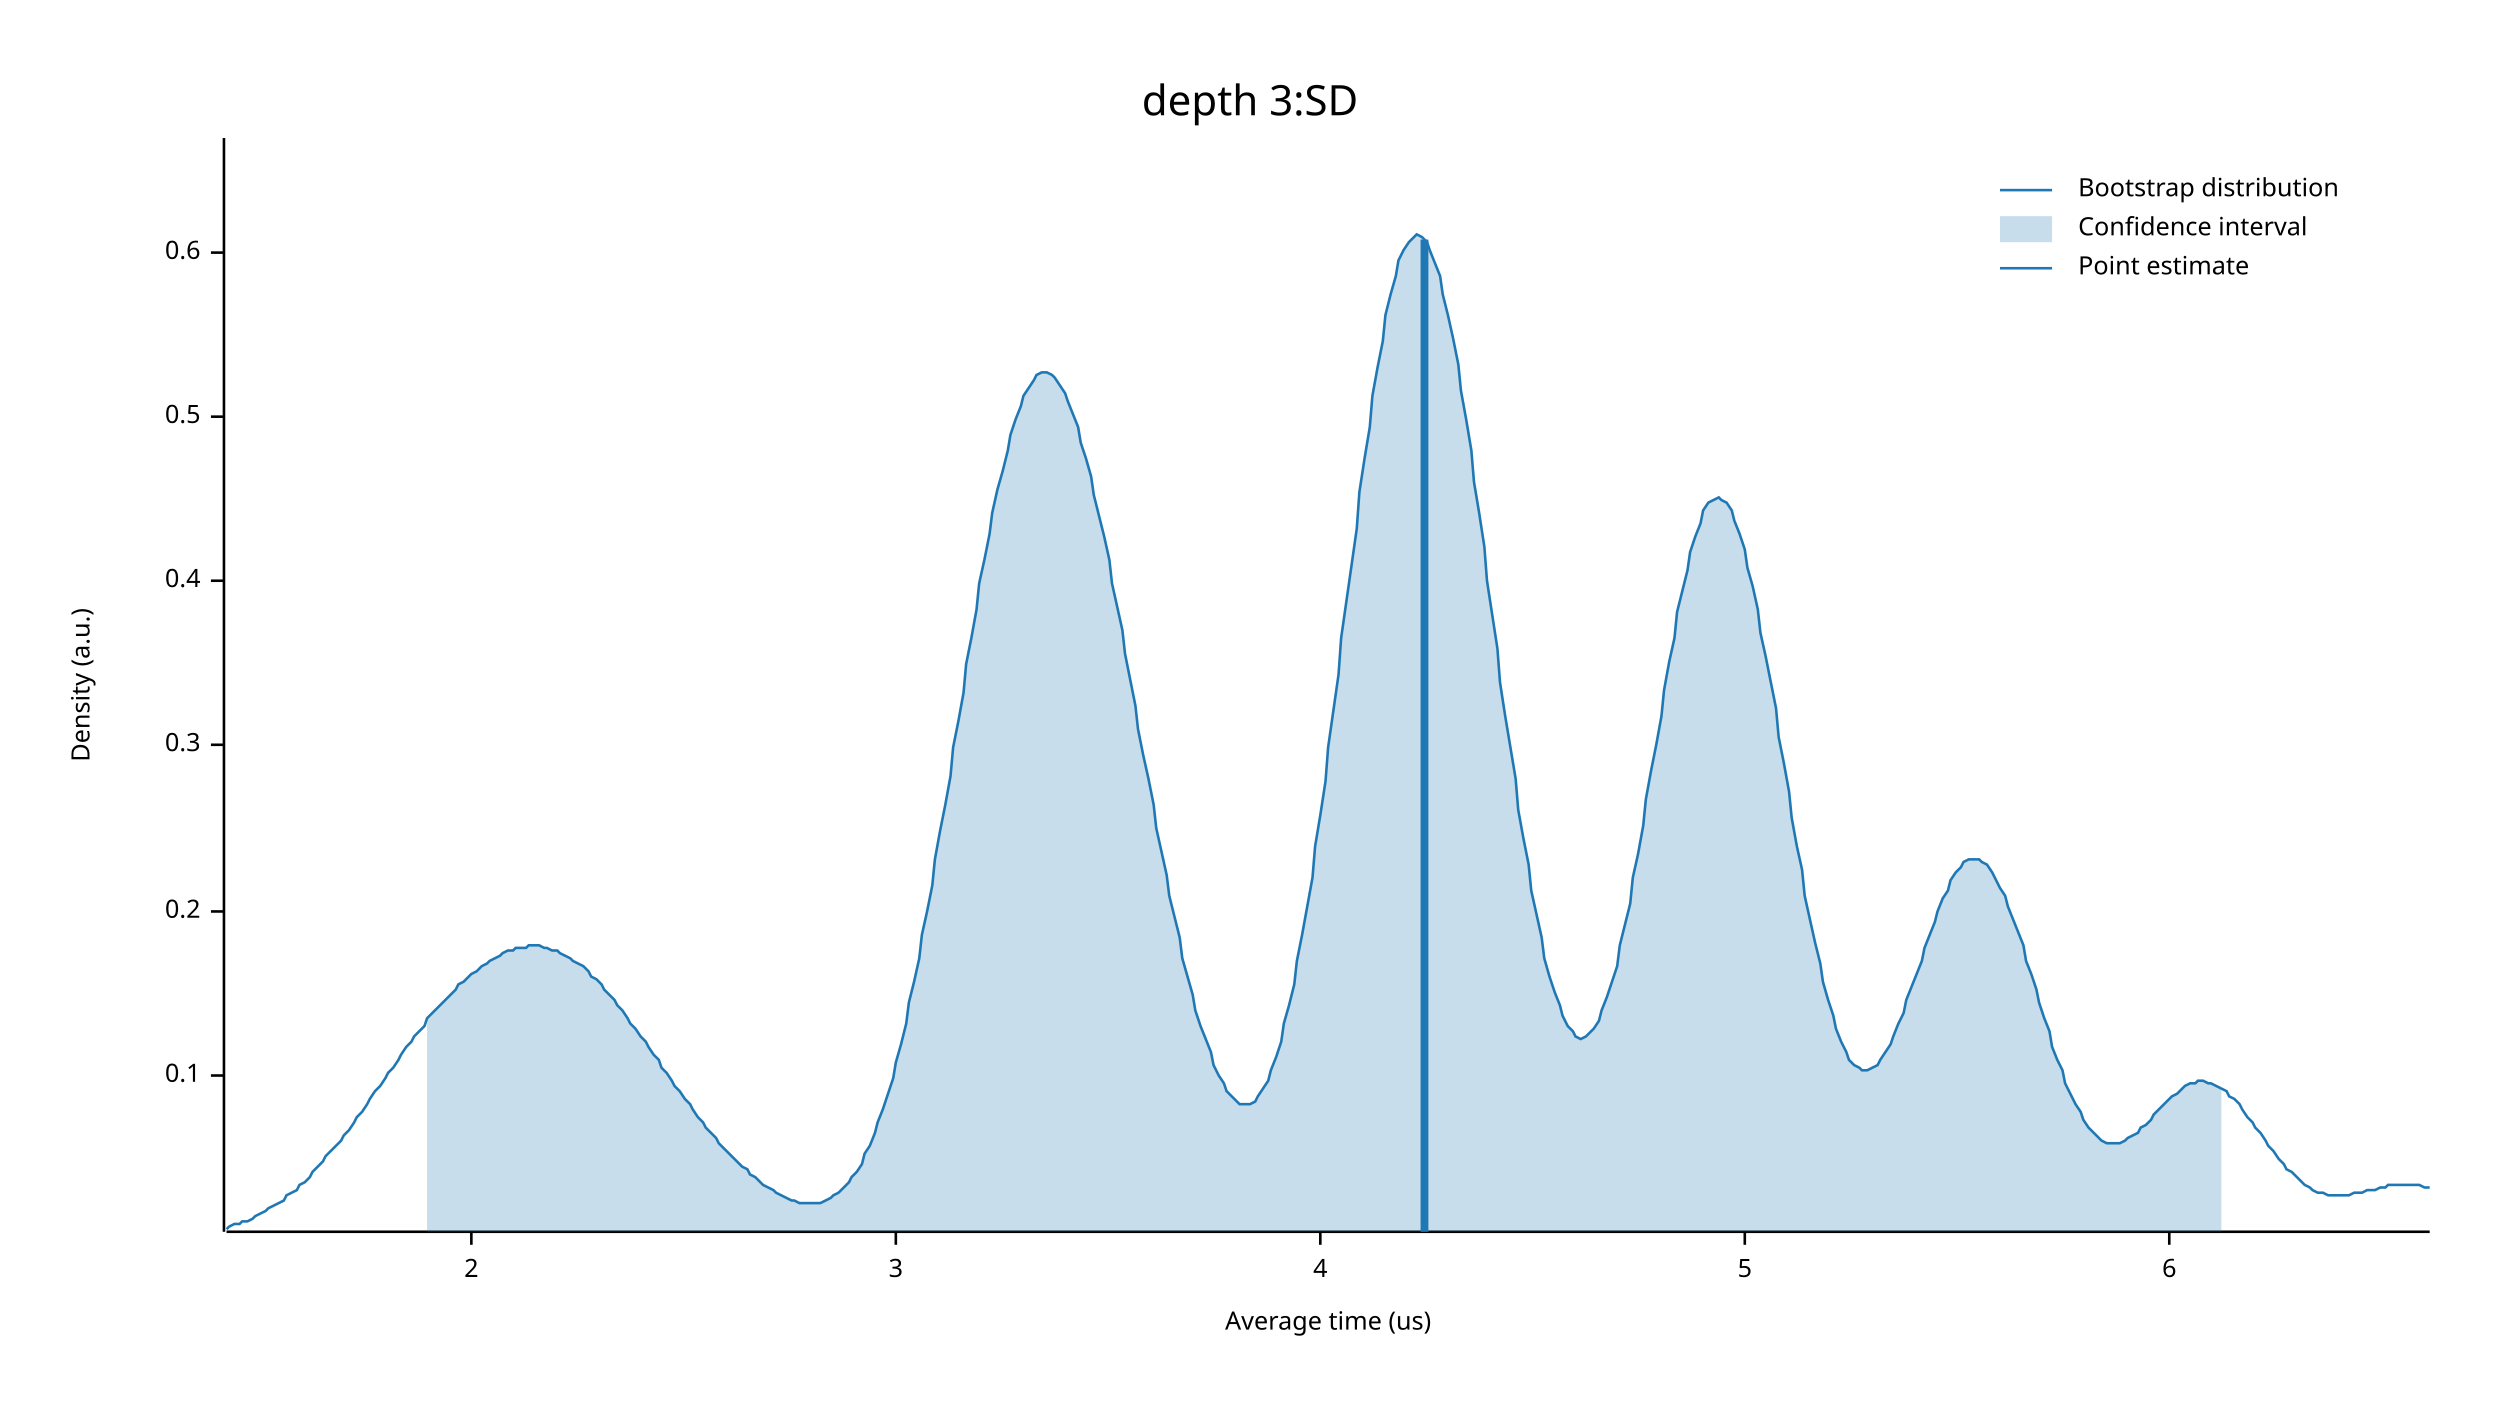
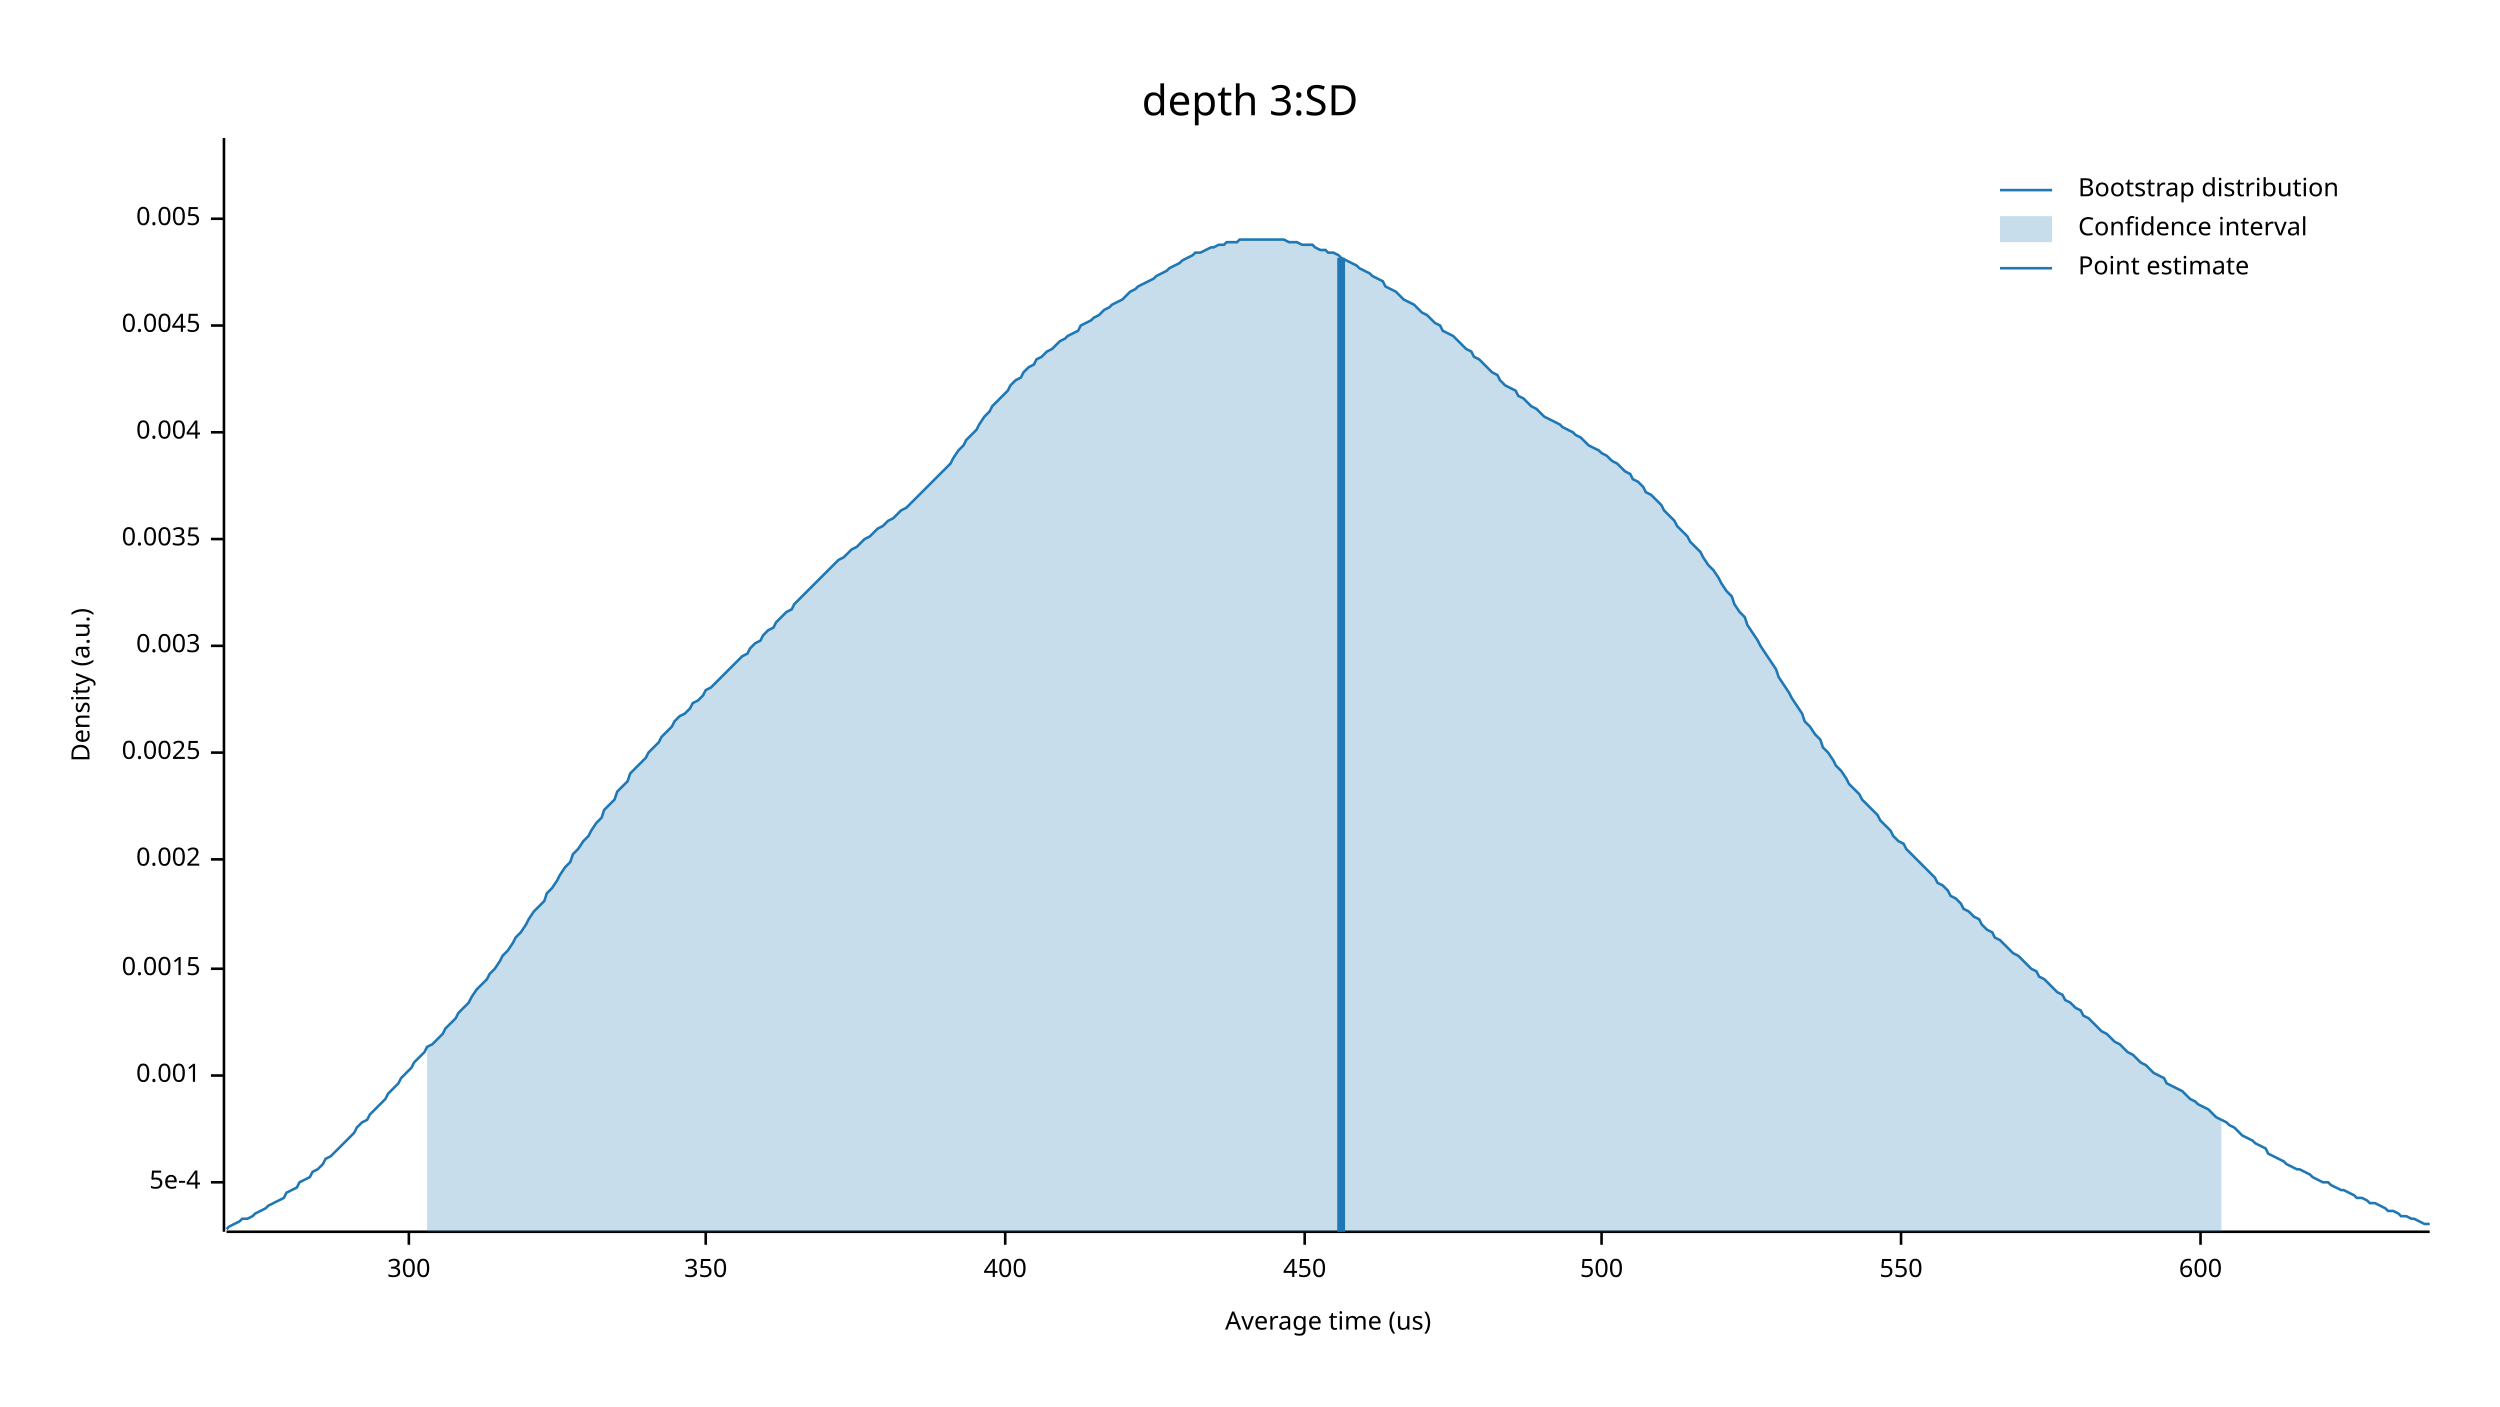
<svg xmlns="http://www.w3.org/2000/svg" width="960" height="540" viewBox="0 0 960 540">
  <text x="480" y="32" dy="0.76em" text-anchor="middle" font-family="sans-serif" font-size="16.129" opacity="1" fill="#000000">
depth 3:SD
</text>
  <text x="27" y="263" dy="0.76em" text-anchor="middle" font-family="sans-serif" font-size="9.677" opacity="1" fill="#000000" transform="rotate(270, 27, 263)">
Density (a.u.)
</text>
  <text x="510" y="513" dy="-0.5ex" text-anchor="middle" font-family="sans-serif" font-size="9.677" opacity="1" fill="#000000">
Average time (us)
</text>
  <polyline fill="none" opacity="1" stroke="#000000" stroke-width="1" points="86,53 86,473 " />
+   <text x="77" y="454" dy="0.5ex" text-anchor="end" font-family="sans-serif" font-size="9.677" opacity="1" fill="#000000">
+ 5e-4
+ </text>
+   <polyline fill="none" opacity="1" stroke="#000000" stroke-width="1" points="81,454 86,454 " />
  <text x="77" y="413" dy="0.5ex" text-anchor="end" font-family="sans-serif" font-size="9.677" opacity="1" fill="#000000">
- 0.1
+ 0.001
</text>
  <polyline fill="none" opacity="1" stroke="#000000" stroke-width="1" points="81,413 86,413 " />
-   <text x="77" y="350" dy="0.5ex" text-anchor="end" font-family="sans-serif" font-size="9.677" opacity="1" fill="#000000">
- 0.2
+   <text x="77" y="372" dy="0.5ex" text-anchor="end" font-family="sans-serif" font-size="9.677" opacity="1" fill="#000000">
+ 0.0015
</text>
-   <polyline fill="none" opacity="1" stroke="#000000" stroke-width="1" points="81,350 86,350 " />
-   <text x="77" y="286" dy="0.5ex" text-anchor="end" font-family="sans-serif" font-size="9.677" opacity="1" fill="#000000">
- 0.3
+   <polyline fill="none" opacity="1" stroke="#000000" stroke-width="1" points="81,372 86,372 " />
+   <text x="77" y="330" dy="0.5ex" text-anchor="end" font-family="sans-serif" font-size="9.677" opacity="1" fill="#000000">
+ 0.002
</text>
-   <polyline fill="none" opacity="1" stroke="#000000" stroke-width="1" points="81,286 86,286 " />
-   <text x="77" y="223" dy="0.5ex" text-anchor="end" font-family="sans-serif" font-size="9.677" opacity="1" fill="#000000">
- 0.4
+   <polyline fill="none" opacity="1" stroke="#000000" stroke-width="1" points="81,330 86,330 " />
+   <text x="77" y="289" dy="0.5ex" text-anchor="end" font-family="sans-serif" font-size="9.677" opacity="1" fill="#000000">
+ 0.0025
</text>
-   <polyline fill="none" opacity="1" stroke="#000000" stroke-width="1" points="81,223 86,223 " />
-   <text x="77" y="160" dy="0.5ex" text-anchor="end" font-family="sans-serif" font-size="9.677" opacity="1" fill="#000000">
- 0.5
+   <polyline fill="none" opacity="1" stroke="#000000" stroke-width="1" points="81,289 86,289 " />
+   <text x="77" y="248" dy="0.5ex" text-anchor="end" font-family="sans-serif" font-size="9.677" opacity="1" fill="#000000">
+ 0.003
</text>
-   <polyline fill="none" opacity="1" stroke="#000000" stroke-width="1" points="81,160 86,160 " />
-   <text x="77" y="97" dy="0.5ex" text-anchor="end" font-family="sans-serif" font-size="9.677" opacity="1" fill="#000000">
- 0.6
+   <polyline fill="none" opacity="1" stroke="#000000" stroke-width="1" points="81,248 86,248 " />
+   <text x="77" y="207" dy="0.5ex" text-anchor="end" font-family="sans-serif" font-size="9.677" opacity="1" fill="#000000">
+ 0.0035
</text>
-   <polyline fill="none" opacity="1" stroke="#000000" stroke-width="1" points="81,97 86,97 " />
+   <polyline fill="none" opacity="1" stroke="#000000" stroke-width="1" points="81,207 86,207 " />
+   <text x="77" y="166" dy="0.5ex" text-anchor="end" font-family="sans-serif" font-size="9.677" opacity="1" fill="#000000">
+ 0.004
+ </text>
+   <polyline fill="none" opacity="1" stroke="#000000" stroke-width="1" points="81,166 86,166 " />
+   <text x="77" y="125" dy="0.5ex" text-anchor="end" font-family="sans-serif" font-size="9.677" opacity="1" fill="#000000">
+ 0.0045
+ </text>
+   <polyline fill="none" opacity="1" stroke="#000000" stroke-width="1" points="81,125 86,125 " />
+   <text x="77" y="84" dy="0.5ex" text-anchor="end" font-family="sans-serif" font-size="9.677" opacity="1" fill="#000000">
+ 0.005
+ </text>
+   <polyline fill="none" opacity="1" stroke="#000000" stroke-width="1" points="81,84 86,84 " />
  <polyline fill="none" opacity="1" stroke="#000000" stroke-width="1" points="87,473 933,473 " />
-   <text x="181" y="483" dy="0.76em" text-anchor="middle" font-family="sans-serif" font-size="9.677" opacity="1" fill="#000000">
- 2
+   <text x="157" y="483" dy="0.76em" text-anchor="middle" font-family="sans-serif" font-size="9.677" opacity="1" fill="#000000">
+ 300
</text>
-   <polyline fill="none" opacity="1" stroke="#000000" stroke-width="1" points="181,473 181,478 " />
-   <text x="344" y="483" dy="0.76em" text-anchor="middle" font-family="sans-serif" font-size="9.677" opacity="1" fill="#000000">
- 3
+   <polyline fill="none" opacity="1" stroke="#000000" stroke-width="1" points="157,473 157,478 " />
+   <text x="271" y="483" dy="0.76em" text-anchor="middle" font-family="sans-serif" font-size="9.677" opacity="1" fill="#000000">
+ 350
</text>
-   <polyline fill="none" opacity="1" stroke="#000000" stroke-width="1" points="344,473 344,478 " />
-   <text x="507" y="483" dy="0.76em" text-anchor="middle" font-family="sans-serif" font-size="9.677" opacity="1" fill="#000000">
- 4
+   <polyline fill="none" opacity="1" stroke="#000000" stroke-width="1" points="271,473 271,478 " />
+   <text x="386" y="483" dy="0.76em" text-anchor="middle" font-family="sans-serif" font-size="9.677" opacity="1" fill="#000000">
+ 400
</text>
-   <polyline fill="none" opacity="1" stroke="#000000" stroke-width="1" points="507,473 507,478 " />
-   <text x="670" y="483" dy="0.76em" text-anchor="middle" font-family="sans-serif" font-size="9.677" opacity="1" fill="#000000">
- 5
+   <polyline fill="none" opacity="1" stroke="#000000" stroke-width="1" points="386,473 386,478 " />
+   <text x="501" y="483" dy="0.76em" text-anchor="middle" font-family="sans-serif" font-size="9.677" opacity="1" fill="#000000">
+ 450
</text>
-   <polyline fill="none" opacity="1" stroke="#000000" stroke-width="1" points="670,473 670,478 " />
-   <text x="833" y="483" dy="0.76em" text-anchor="middle" font-family="sans-serif" font-size="9.677" opacity="1" fill="#000000">
- 6
+   <polyline fill="none" opacity="1" stroke="#000000" stroke-width="1" points="501,473 501,478 " />
+   <text x="615" y="483" dy="0.76em" text-anchor="middle" font-family="sans-serif" font-size="9.677" opacity="1" fill="#000000">
+ 500
</text>
-   <polyline fill="none" opacity="1" stroke="#000000" stroke-width="1" points="833,473 833,478 " />
-   <polyline fill="none" opacity="1" stroke="#1F78B4" stroke-width="1" points="87,472 88,471 90,470 92,470 93,469 95,469 97,468 98,467 100,466 102,465 103,464 105,463 107,462 109,461 110,459 112,458 114,457 115,455 117,454 119,452 120,450 122,448 124,446 125,444 127,442 129,440 131,438 132,436 134,434 136,431 137,429 139,427 141,424 142,422 144,419 146,417 148,414 149,412 151,410 153,407 154,405 156,402 158,400 159,398 161,396 163,394 164,391 166,389 168,387 170,385 171,384 173,382 175,380 176,378 178,377 180,375 181,374 183,373 185,371 187,370 188,369 190,368 192,367 193,366 195,365 197,365 198,364 200,364 202,364 203,363 205,363 207,363 209,364 210,364 212,365 214,365 215,366 217,367 219,368 220,369 222,370 224,371 226,373 227,375 229,376 231,378 232,380 234,382 236,384 237,386 239,388 241,391 242,393 244,395 246,398 248,400 249,402 251,405 253,407 254,410 256,412 258,415 259,417 261,419 263,422 265,424 266,426 268,429 270,431 271,433 273,435 275,437 276,439 278,441 280,443 281,444 283,446 285,448 287,449 288,451 290,452 292,454 293,455 295,456 297,457 298,458 300,459 302,460 304,461 305,461 307,462 309,462 310,462 312,462 314,462 315,462 317,461 319,460 320,459 322,458 324,456 326,454 327,452 329,450 331,447 332,443 334,440 336,435 337,431 339,426 341,420 343,414 344,408 346,401 348,393 349,385 351,377 353,368 354,359 356,350 358,340 359,330 361,319 363,309 365,298 366,287 368,277 370,266 371,255 373,245 375,234 376,224 378,215 380,205 381,197 383,188 385,181 387,173 388,167 390,161 392,156 393,152 395,149 397,146 398,144 400,143 402,143 404,144 405,145 407,148 409,151 410,154 412,159 414,164 415,170 417,176 419,183 420,190 422,198 424,206 426,215 427,224 429,233 431,242 432,251 434,261 436,271 437,280 439,290 441,299 443,309 444,318 446,327 448,336 449,344 451,352 453,360 454,368 456,375 458,382 459,388 461,394 463,399 465,404 466,409 468,413 470,416 471,419 473,421 475,423 476,424 478,424 480,424 482,423 483,421 485,418 487,415 488,411 490,406 492,400 493,393 495,386 497,378 498,369 500,359 502,348 504,337 505,325 507,313 509,300 510,287 512,273 514,259 515,245 517,231 519,217 521,203 522,189 524,176 526,164 527,152 529,141 531,131 532,121 534,113 536,106 537,100 539,96 541,93 543,91 544,90 546,91 548,93 549,96 551,101 553,106 554,113 556,121 558,130 560,140 561,150 563,161 565,173 566,185 568,197 570,210 571,223 573,236 575,249 576,262 578,275 580,287 582,299 583,311 585,322 587,332 588,342 590,351 592,360 593,368 595,375 597,381 599,386 600,390 602,394 604,396 605,398 607,399 609,398 610,397 612,395 614,392 615,388 617,383 619,377 621,371 622,363 624,355 626,347 627,337 629,328 631,317 632,307 634,296 636,286 638,275 639,265 641,254 643,245 644,235 646,227 648,219 649,212 651,206 653,201 654,196 656,193 658,192 660,191 661,192 663,193 665,196 666,200 668,205 670,211 671,218 673,225 675,234 676,243 678,252 680,262 682,272 683,283 685,293 687,304 688,314 690,325 692,334 693,344 695,353 697,362 699,370 700,377 702,384 704,390 705,395 707,400 709,404 710,407 712,409 714,410 715,411 717,411 719,410 721,409 722,407 724,404 726,401 727,398 729,393 731,389 732,384 734,379 736,374 738,369 739,364 741,359 743,354 744,350 746,345 748,342 749,338 751,335 753,333 754,331 756,330 758,330 760,330 761,331 763,332 765,335 766,337 768,341 770,344 771,348 773,353 775,358 777,363 778,369 780,374 782,380 783,385 785,391 787,396 788,402 790,407 792,411 793,416 795,420 797,424 799,427 800,430 802,433 804,435 805,436 807,438 809,439 810,439 812,439 814,439 816,438 817,437 819,436 821,435 822,433 824,432 826,430 827,428 829,426 831,424 832,423 834,421 836,420 838,418 839,417 841,416 843,416 844,415 846,415 848,416 849,416 851,417 853,418 855,419 856,421 858,422 860,424 861,426 863,429 865,431 866,433 868,435 870,438 871,440 873,442 875,445 877,447 878,449 880,450 882,452 883,453 885,455 887,456 888,457 890,458 892,458 894,459 895,459 897,459 899,459 900,459 902,459 904,458 905,458 907,458 909,457 910,457 912,457 914,456 916,456 917,455 919,455 921,455 922,455 924,455 926,455 927,455 929,455 931,456 933,456 " />
-   <polygon opacity="0.25" fill="#1F78B4" points="164,391 166,389 168,387 170,385 171,384 173,382 175,380 176,378 178,377 180,375 181,374 183,373 185,371 187,370 188,369 190,368 192,367 193,366 195,365 197,365 198,364 200,364 202,364 203,363 205,363 207,363 209,364 210,364 212,365 214,365 215,366 217,367 219,368 220,369 222,370 224,371 226,373 227,375 229,376 231,378 232,380 234,382 236,384 237,386 239,388 241,391 242,393 244,395 246,398 248,400 249,402 251,405 253,407 254,410 256,412 258,415 259,417 261,419 263,422 265,424 266,426 268,429 270,431 271,433 273,435 275,437 276,439 278,441 280,443 281,444 283,446 285,448 287,449 288,451 290,452 292,454 293,455 295,456 297,457 298,458 300,459 302,460 304,461 305,461 307,462 309,462 310,462 312,462 314,462 315,462 317,461 319,460 320,459 322,458 324,456 326,454 327,452 329,450 331,447 332,443 334,440 336,435 337,431 339,426 341,420 343,414 344,408 346,401 348,393 349,385 351,377 353,368 354,359 356,350 358,340 359,330 361,319 363,309 365,298 366,287 368,277 370,266 371,255 373,245 375,234 376,224 378,215 380,205 381,197 383,188 385,181 387,173 388,167 390,161 392,156 393,152 395,149 397,146 398,144 400,143 402,143 404,144 405,145 407,148 409,151 410,154 412,159 414,164 415,170 417,176 419,183 420,190 422,198 424,206 426,215 427,224 429,233 431,242 432,251 434,261 436,271 437,280 439,290 441,299 443,309 444,318 446,327 448,336 449,344 451,352 453,360 454,368 456,375 458,382 459,388 461,394 463,399 465,404 466,409 468,413 470,416 471,419 473,421 475,423 476,424 478,424 480,424 482,423 483,421 485,418 487,415 488,411 490,406 492,400 493,393 495,386 497,378 498,369 500,359 502,348 504,337 505,325 507,313 509,300 510,287 512,273 514,259 515,245 517,231 519,217 521,203 522,189 524,176 526,164 527,152 529,141 531,131 532,121 534,113 536,106 537,100 539,96 541,93 543,91 544,90 546,91 548,93 549,96 551,101 553,106 554,113 556,121 558,130 560,140 561,150 563,161 565,173 566,185 568,197 570,210 571,223 573,236 575,249 576,262 578,275 580,287 582,299 583,311 585,322 587,332 588,342 590,351 592,360 593,368 595,375 597,381 599,386 600,390 602,394 604,396 605,398 607,399 609,398 610,397 612,395 614,392 615,388 617,383 619,377 621,371 622,363 624,355 626,347 627,337 629,328 631,317 632,307 634,296 636,286 638,275 639,265 641,254 643,245 644,235 646,227 648,219 649,212 651,206 653,201 654,196 656,193 658,192 660,191 661,192 663,193 665,196 666,200 668,205 670,211 671,218 673,225 675,234 676,243 678,252 680,262 682,272 683,283 685,293 687,304 688,314 690,325 692,334 693,344 695,353 697,362 699,370 700,377 702,384 704,390 705,395 707,400 709,404 710,407 712,409 714,410 715,411 717,411 719,410 721,409 722,407 724,404 726,401 727,398 729,393 731,389 732,384 734,379 736,374 738,369 739,364 741,359 743,354 744,350 746,345 748,342 749,338 751,335 753,333 754,331 756,330 758,330 760,330 761,331 763,332 765,335 766,337 768,341 770,344 771,348 773,353 775,358 777,363 778,369 780,374 782,380 783,385 785,391 787,396 788,402 790,407 792,411 793,416 795,420 797,424 799,427 800,430 802,433 804,435 805,436 807,438 809,439 810,439 812,439 814,439 816,438 817,437 819,436 821,435 822,433 824,432 826,430 827,428 829,426 831,424 832,423 834,421 836,420 838,418 839,417 841,416 843,416 844,415 846,415 848,416 849,416 851,417 853,418 853,473 164,473 " />
-   <polyline fill="none" opacity="1" stroke="#1F78B4" stroke-width="3" points="547,473 547,92 " />
+   <polyline fill="none" opacity="1" stroke="#000000" stroke-width="1" points="615,473 615,478 " />
+   <text x="730" y="483" dy="0.76em" text-anchor="middle" font-family="sans-serif" font-size="9.677" opacity="1" fill="#000000">
+ 550
+ </text>
+   <polyline fill="none" opacity="1" stroke="#000000" stroke-width="1" points="730,473 730,478 " />
+   <text x="845" y="483" dy="0.76em" text-anchor="middle" font-family="sans-serif" font-size="9.677" opacity="1" fill="#000000">
+ 600
+ </text>
+   <polyline fill="none" opacity="1" stroke="#000000" stroke-width="1" points="845,473 845,478 " />
+   <polyline fill="none" opacity="1" stroke="#1F78B4" stroke-width="1" points="87,472 88,471 90,470 92,469 93,468 95,468 97,467 98,466 100,465 102,464 103,463 105,462 107,461 109,460 110,458 112,457 114,456 115,454 117,453 119,452 120,450 122,449 124,447 125,445 127,444 129,442 131,440 132,439 134,437 136,435 137,433 139,431 141,430 142,428 144,426 146,424 148,422 149,420 151,418 153,416 154,414 156,412 158,410 159,408 161,406 163,404 164,402 166,401 168,399 170,397 171,395 173,393 175,391 176,389 178,387 180,385 181,383 183,380 185,378 187,376 188,374 190,372 192,369 193,367 195,365 197,362 198,360 200,358 202,355 203,353 205,350 207,348 209,346 210,343 212,341 214,338 215,336 217,333 219,331 220,328 222,326 224,323 226,321 227,319 229,316 231,314 232,311 234,309 236,307 237,304 239,302 241,300 242,297 244,295 246,293 248,291 249,289 251,287 253,285 254,283 256,281 258,279 259,277 261,275 263,274 265,272 266,270 268,269 270,267 271,265 273,264 275,262 276,261 278,259 280,257 281,256 283,254 285,252 287,251 288,249 290,247 292,246 293,244 295,242 297,241 298,239 300,237 302,235 304,234 305,232 307,230 309,228 310,227 312,225 314,223 315,222 317,220 319,218 320,217 322,215 324,214 326,212 327,211 329,210 331,208 332,207 334,206 336,204 337,203 339,202 341,200 343,199 344,198 346,196 348,195 349,194 351,192 353,190 354,189 356,187 358,185 359,184 361,182 363,180 365,178 366,176 368,173 370,171 371,169 373,167 375,165 376,163 378,160 380,158 381,156 383,154 385,152 387,150 388,148 390,146 392,145 393,143 395,141 397,140 398,138 400,137 402,135 404,134 405,133 407,131 409,130 410,129 412,128 414,127 415,125 417,124 419,123 420,122 422,121 424,119 426,118 427,117 429,116 431,115 432,114 434,112 436,111 437,110 439,109 441,108 443,107 444,106 446,105 448,104 449,103 451,102 453,101 454,100 456,99 458,98 459,97 461,97 463,96 465,95 466,95 468,94 470,94 471,93 473,93 475,93 476,92 478,92 480,92 482,92 483,92 485,92 487,92 488,92 490,92 492,92 493,92 495,93 497,93 498,93 500,94 502,94 504,94 505,95 507,96 509,96 510,97 512,97 514,98 515,99 517,100 519,101 521,102 522,103 524,104 526,105 527,106 529,107 531,108 532,110 534,111 536,112 537,113 539,115 541,116 543,117 544,118 546,120 548,121 549,122 551,124 553,125 554,127 556,128 558,129 560,131 561,132 563,134 565,135 566,137 568,138 570,140 571,141 573,143 575,144 576,146 578,148 580,149 582,150 583,152 585,153 587,155 588,156 590,157 592,159 593,160 595,161 597,162 599,163 600,164 602,165 604,166 605,167 607,168 609,170 610,171 612,172 614,173 615,174 617,175 619,177 621,178 622,179 624,181 626,182 627,184 629,185 631,187 632,189 634,190 636,192 638,194 639,196 641,198 643,200 644,202 646,204 648,206 649,208 651,210 653,212 654,214 656,217 658,219 660,222 661,224 663,227 665,229 666,232 668,235 670,237 671,240 673,243 675,246 676,248 678,251 680,254 682,257 683,260 685,263 687,266 688,268 690,271 692,274 693,277 695,279 697,282 699,284 700,287 702,289 704,292 705,294 707,296 709,299 710,301 712,303 714,305 715,307 717,309 719,311 721,313 722,315 724,317 726,319 727,321 729,323 731,324 732,326 734,328 736,330 738,332 739,333 741,335 743,337 744,339 746,340 748,342 749,344 751,345 753,347 754,349 756,350 758,352 760,353 761,355 763,357 765,358 766,360 768,361 770,363 771,364 773,366 775,367 777,369 778,370 780,372 782,373 783,375 785,376 787,378 788,379 790,381 792,382 793,384 795,385 797,387 799,388 800,390 802,391 804,393 805,394 807,396 809,397 810,398 812,400 814,401 816,403 817,404 819,405 821,407 822,408 824,409 826,411 827,412 829,413 831,414 832,416 834,417 836,418 838,419 839,420 841,422 843,423 844,424 846,425 848,426 849,427 851,429 853,430 855,431 856,432 858,433 860,435 861,436 863,437 865,438 866,439 868,440 870,441 871,443 873,444 875,445 877,446 878,447 880,448 882,449 883,449 885,450 887,451 888,452 890,453 892,454 894,454 895,455 897,456 899,457 900,457 902,458 904,459 905,460 907,460 909,461 910,462 912,462 914,463 916,464 917,465 919,465 921,466 922,467 924,467 926,468 927,468 929,469 931,470 933,470 " />
+   <polygon opacity="0.25" fill="#1F78B4" points="164,402 166,401 168,399 170,397 171,395 173,393 175,391 176,389 178,387 180,385 181,383 183,380 185,378 187,376 188,374 190,372 192,369 193,367 195,365 197,362 198,360 200,358 202,355 203,353 205,350 207,348 209,346 210,343 212,341 214,338 215,336 217,333 219,331 220,328 222,326 224,323 226,321 227,319 229,316 231,314 232,311 234,309 236,307 237,304 239,302 241,300 242,297 244,295 246,293 248,291 249,289 251,287 253,285 254,283 256,281 258,279 259,277 261,275 263,274 265,272 266,270 268,269 270,267 271,265 273,264 275,262 276,261 278,259 280,257 281,256 283,254 285,252 287,251 288,249 290,247 292,246 293,244 295,242 297,241 298,239 300,237 302,235 304,234 305,232 307,230 309,228 310,227 312,225 314,223 315,222 317,220 319,218 320,217 322,215 324,214 326,212 327,211 329,210 331,208 332,207 334,206 336,204 337,203 339,202 341,200 343,199 344,198 346,196 348,195 349,194 351,192 353,190 354,189 356,187 358,185 359,184 361,182 363,180 365,178 366,176 368,173 370,171 371,169 373,167 375,165 376,163 378,160 380,158 381,156 383,154 385,152 387,150 388,148 390,146 392,145 393,143 395,141 397,140 398,138 400,137 402,135 404,134 405,133 407,131 409,130 410,129 412,128 414,127 415,125 417,124 419,123 420,122 422,121 424,119 426,118 427,117 429,116 431,115 432,114 434,112 436,111 437,110 439,109 441,108 443,107 444,106 446,105 448,104 449,103 451,102 453,101 454,100 456,99 458,98 459,97 461,97 463,96 465,95 466,95 468,94 470,94 471,93 473,93 475,93 476,92 478,92 480,92 482,92 483,92 485,92 487,92 488,92 490,92 492,92 493,92 495,93 497,93 498,93 500,94 502,94 504,94 505,95 507,96 509,96 510,97 512,97 514,98 515,99 517,100 519,101 521,102 522,103 524,104 526,105 527,106 529,107 531,108 532,110 534,111 536,112 537,113 539,115 541,116 543,117 544,118 546,120 548,121 549,122 551,124 553,125 554,127 556,128 558,129 560,131 561,132 563,134 565,135 566,137 568,138 570,140 571,141 573,143 575,144 576,146 578,148 580,149 582,150 583,152 585,153 587,155 588,156 590,157 592,159 593,160 595,161 597,162 599,163 600,164 602,165 604,166 605,167 607,168 609,170 610,171 612,172 614,173 615,174 617,175 619,177 621,178 622,179 624,181 626,182 627,184 629,185 631,187 632,189 634,190 636,192 638,194 639,196 641,198 643,200 644,202 646,204 648,206 649,208 651,210 653,212 654,214 656,217 658,219 660,222 661,224 663,227 665,229 666,232 668,235 670,237 671,240 673,243 675,246 676,248 678,251 680,254 682,257 683,260 685,263 687,266 688,268 690,271 692,274 693,277 695,279 697,282 699,284 700,287 702,289 704,292 705,294 707,296 709,299 710,301 712,303 714,305 715,307 717,309 719,311 721,313 722,315 724,317 726,319 727,321 729,323 731,324 732,326 734,328 736,330 738,332 739,333 741,335 743,337 744,339 746,340 748,342 749,344 751,345 753,347 754,349 756,350 758,352 760,353 761,355 763,357 765,358 766,360 768,361 770,363 771,364 773,366 775,367 777,369 778,370 780,372 782,373 783,375 785,376 787,378 788,379 790,381 792,382 793,384 795,385 797,387 799,388 800,390 802,391 804,393 805,394 807,396 809,397 810,398 812,400 814,401 816,403 817,404 819,405 821,407 822,408 824,409 826,411 827,412 829,413 831,414 832,416 834,417 836,418 838,419 839,420 841,422 843,423 844,424 846,425 848,426 849,427 851,429 853,430 853,473 164,473 " />
+   <polyline fill="none" opacity="1" stroke="#1F78B4" stroke-width="3" points="515,473 515,99 " />
  <text x="798" y="68" dy="0.76em" text-anchor="start" font-family="sans-serif" font-size="9.677" opacity="1" fill="#000000">
Bootstrap distribution
</text>
  <text x="798" y="83" dy="0.76em" text-anchor="start" font-family="sans-serif" font-size="9.677" opacity="1" fill="#000000">
Confidence interval
</text>
  <text x="798" y="98" dy="0.76em" text-anchor="start" font-family="sans-serif" font-size="9.677" opacity="1" fill="#000000">
Point estimate
</text>
  <polyline fill="none" opacity="1" stroke="#1F78B4" stroke-width="1" points="768,73 788,73 " />
  <rect x="768" y="83" width="20" height="10" opacity="0.25" fill="#1F78B4" stroke="none" />
  <polyline fill="none" opacity="1" stroke="#1F78B4" stroke-width="1" points="768,103 788,103 " />
</svg>
